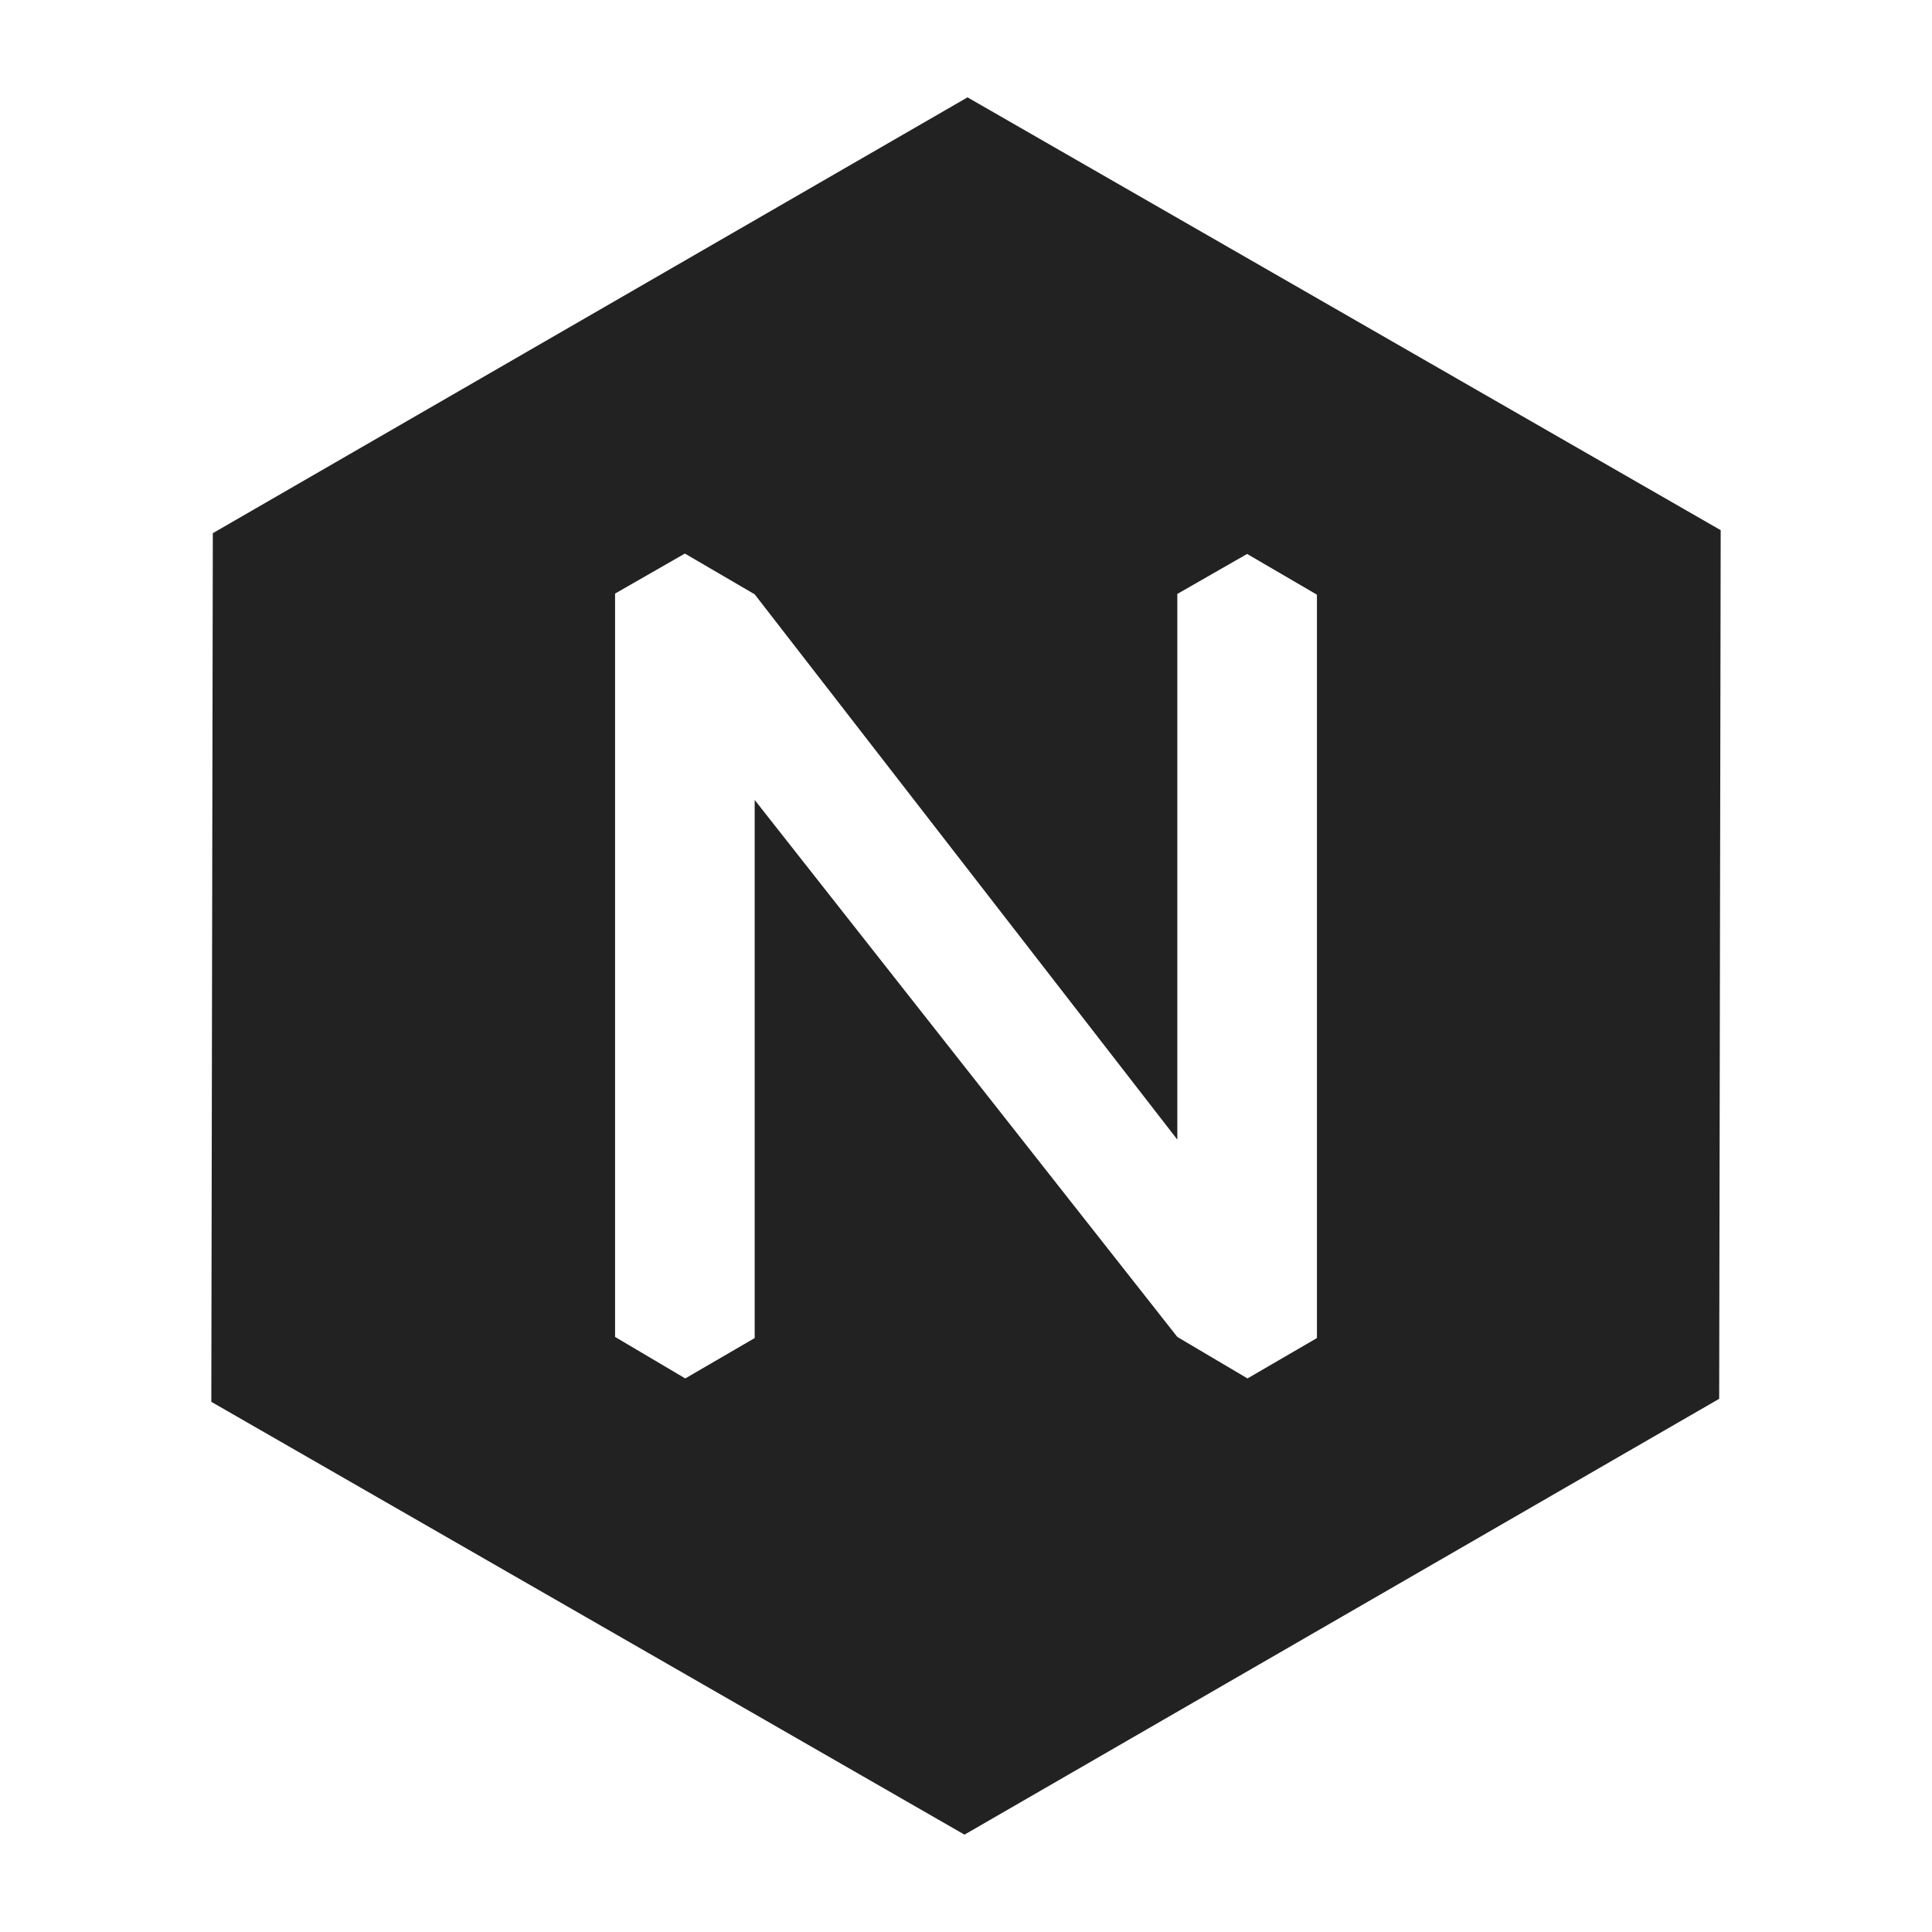
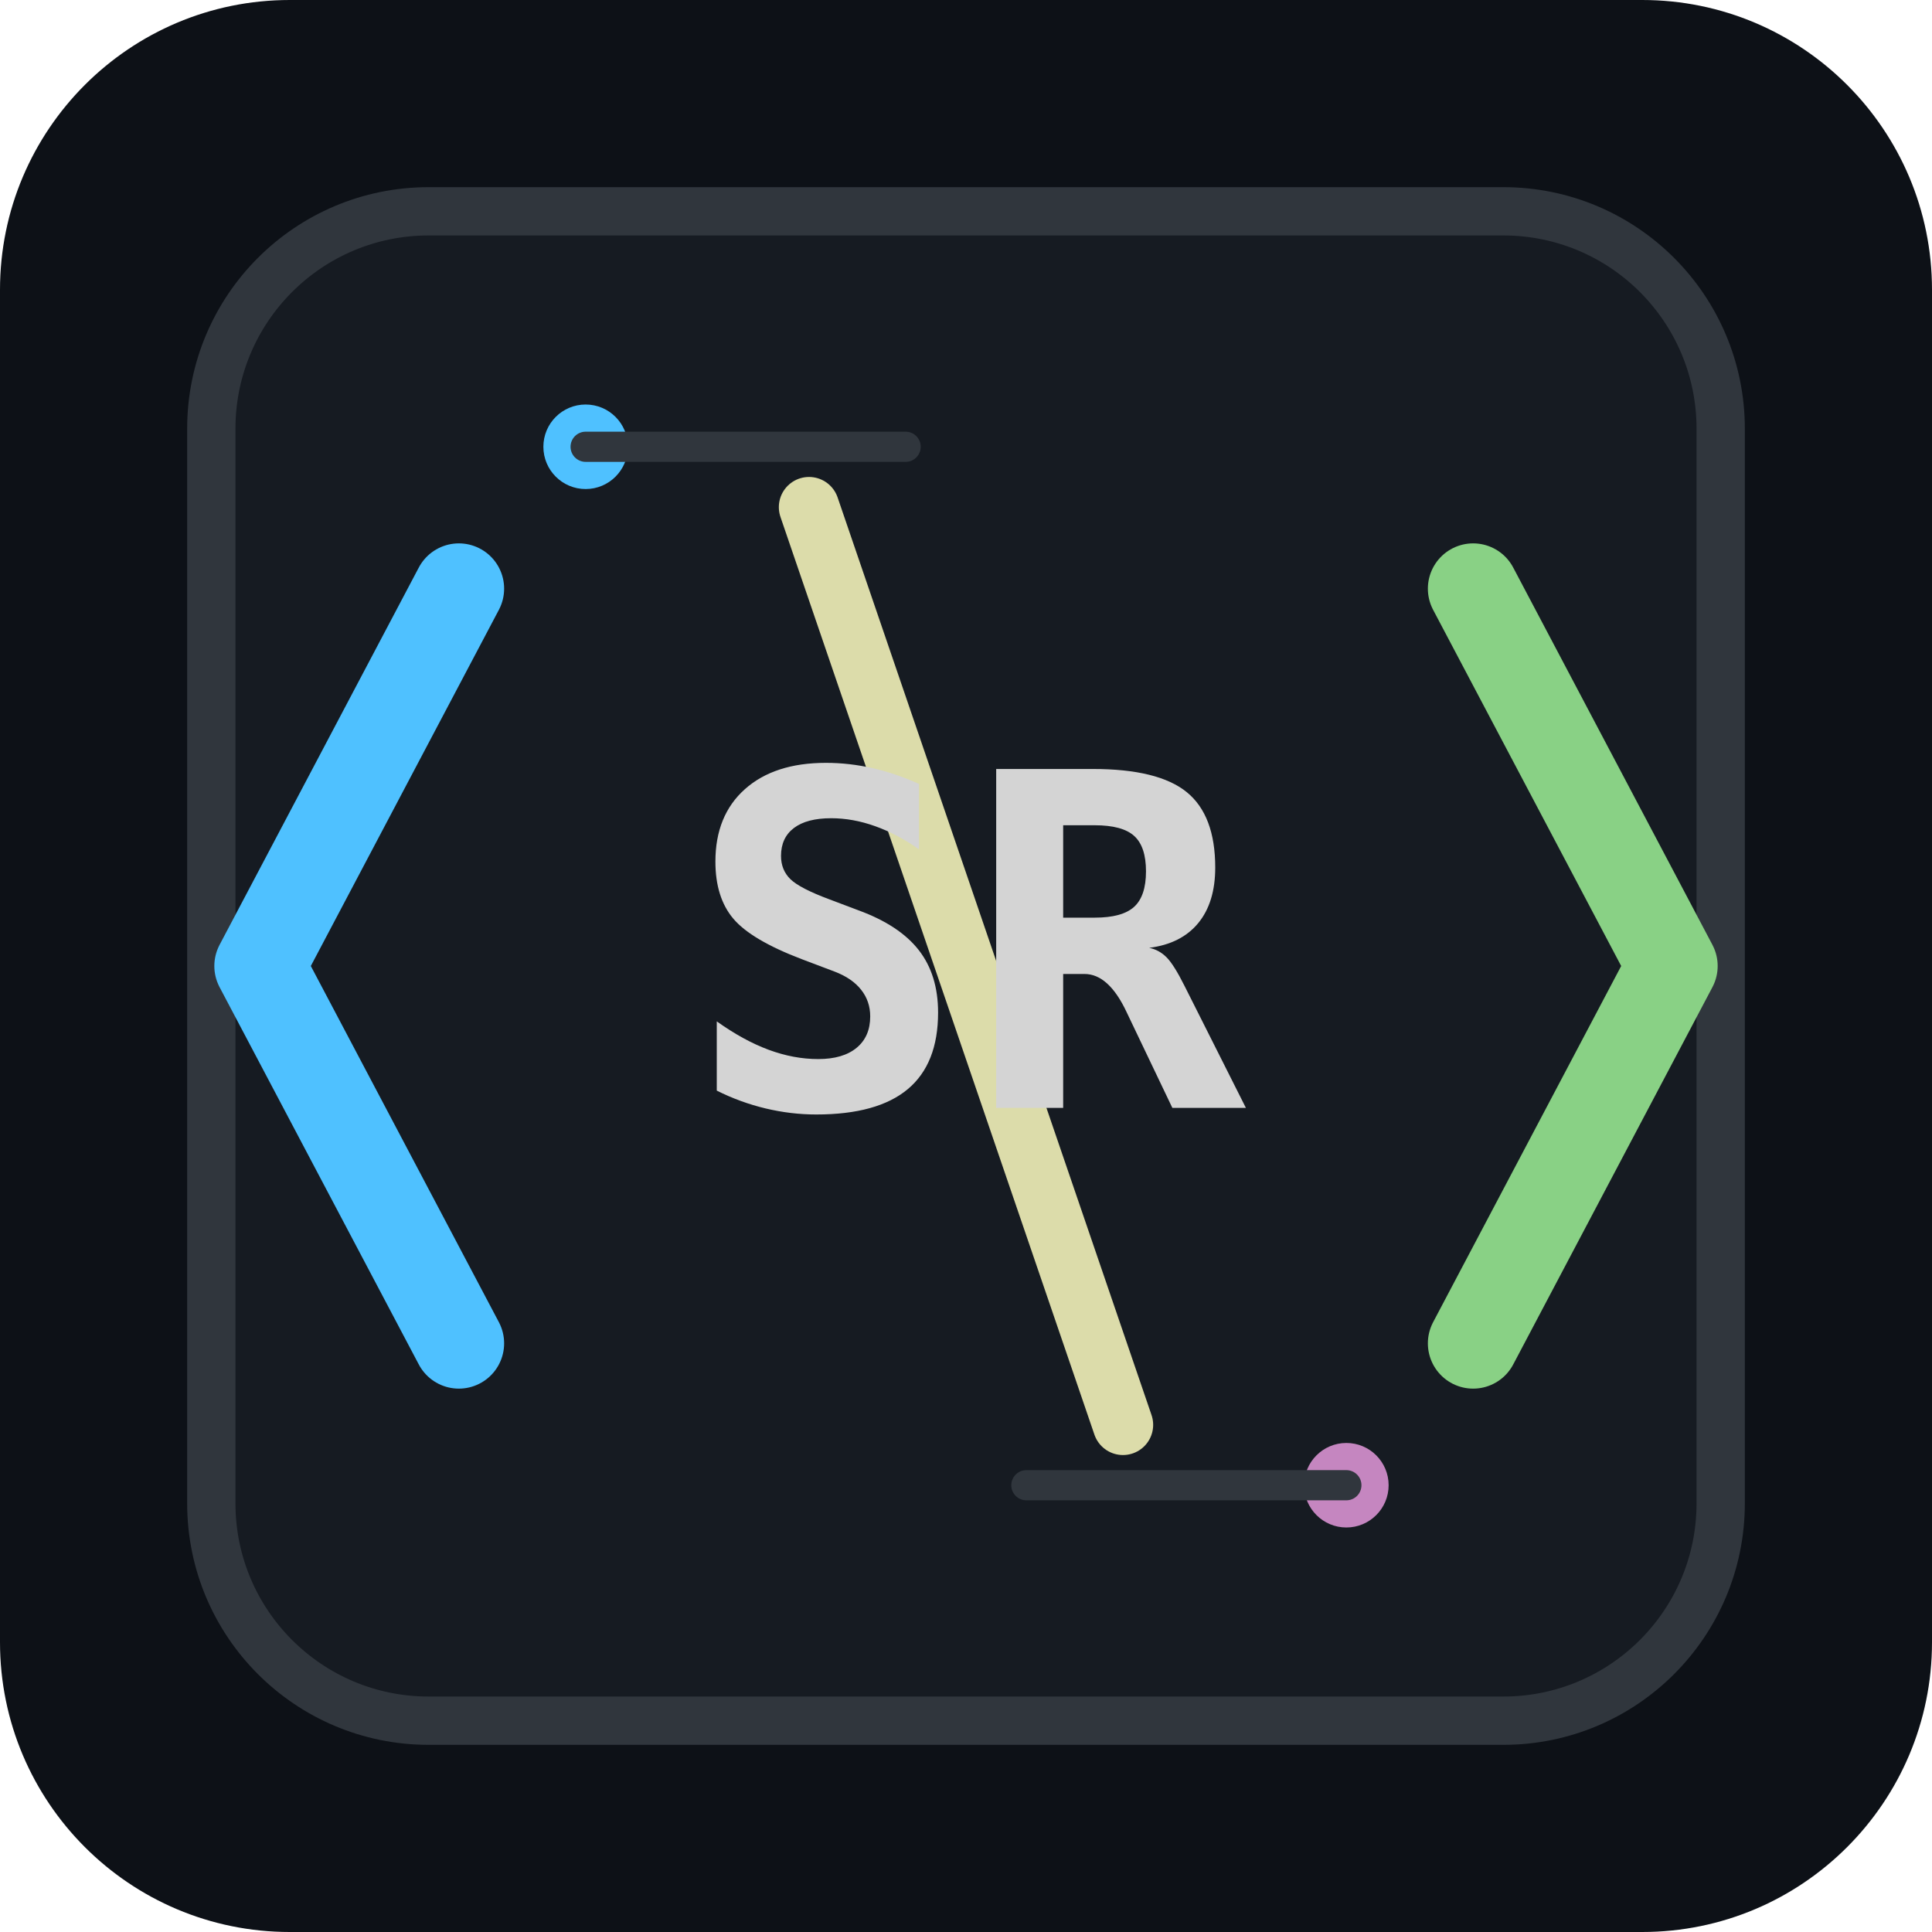
- <svg xmlns="http://www.w3.org/2000/svg" xml:space="preserve" enable-background="new 0 0 512 512" viewBox="0 0 512 512" height="512px" width="512px" y="0px" x="0px" id="NexT" version="1.1">
-   <defs id="defs3388" />
-   <path style="fill:#222222;fill-opacity:1" id="path3384" d="M 256.4,25.8 56.4,141.3 56,371.5 255.6,486.2 455.6,370.7 456,140.5 Z m 92.6,328.8 -18.4,10.7 -18.6,-11 0,0 -112,-142.3 0,142.6 -18.4,10.7 -18.6,-11 0,-197 18.5,-10.6 18.5,10.8 0,0 112,144.5 0,-144.6 18.5,-10.6 18.5,10.8 z" />
+ <svg xmlns="http://www.w3.org/2000/svg" viewBox="0 0 640 640" role="img" aria-labelledby="title desc">
+   <rect width="640" height="640" rx="96" fill="#0d1117" />
+   <rect x="70" y="70" width="500" height="500" rx="72" fill="#161b22" stroke="#30363d" stroke-width="16" />
+   <path d="M152 195 L86 320 L152 445" fill="none" stroke="#4fc1ff" stroke-width="30" stroke-linecap="round" stroke-linejoin="round" />
+   <path d="M488 195 L554 320 L488 445" fill="none" stroke="#89d185" stroke-width="30" stroke-linecap="round" stroke-linejoin="round" />
+   <path d="M268 168 L372 472" fill="none" stroke="#dcdcaa" stroke-width="20" stroke-linecap="round" />
+   <text x="320" y="367" text-anchor="middle" font-family="Cascadia Code, Consolas, monospace" font-size="154" font-weight="800" fill="#d4d4d4">SR</text>
+   <circle cx="194" cy="148" r="14" fill="#4fc1ff" />
+   <circle cx="446" cy="492" r="14" fill="#c586c0" />
+   <path d="M194 148 H300 M446 492 H340" fill="none" stroke="#30363d" stroke-width="10" stroke-linecap="round" />
</svg>
